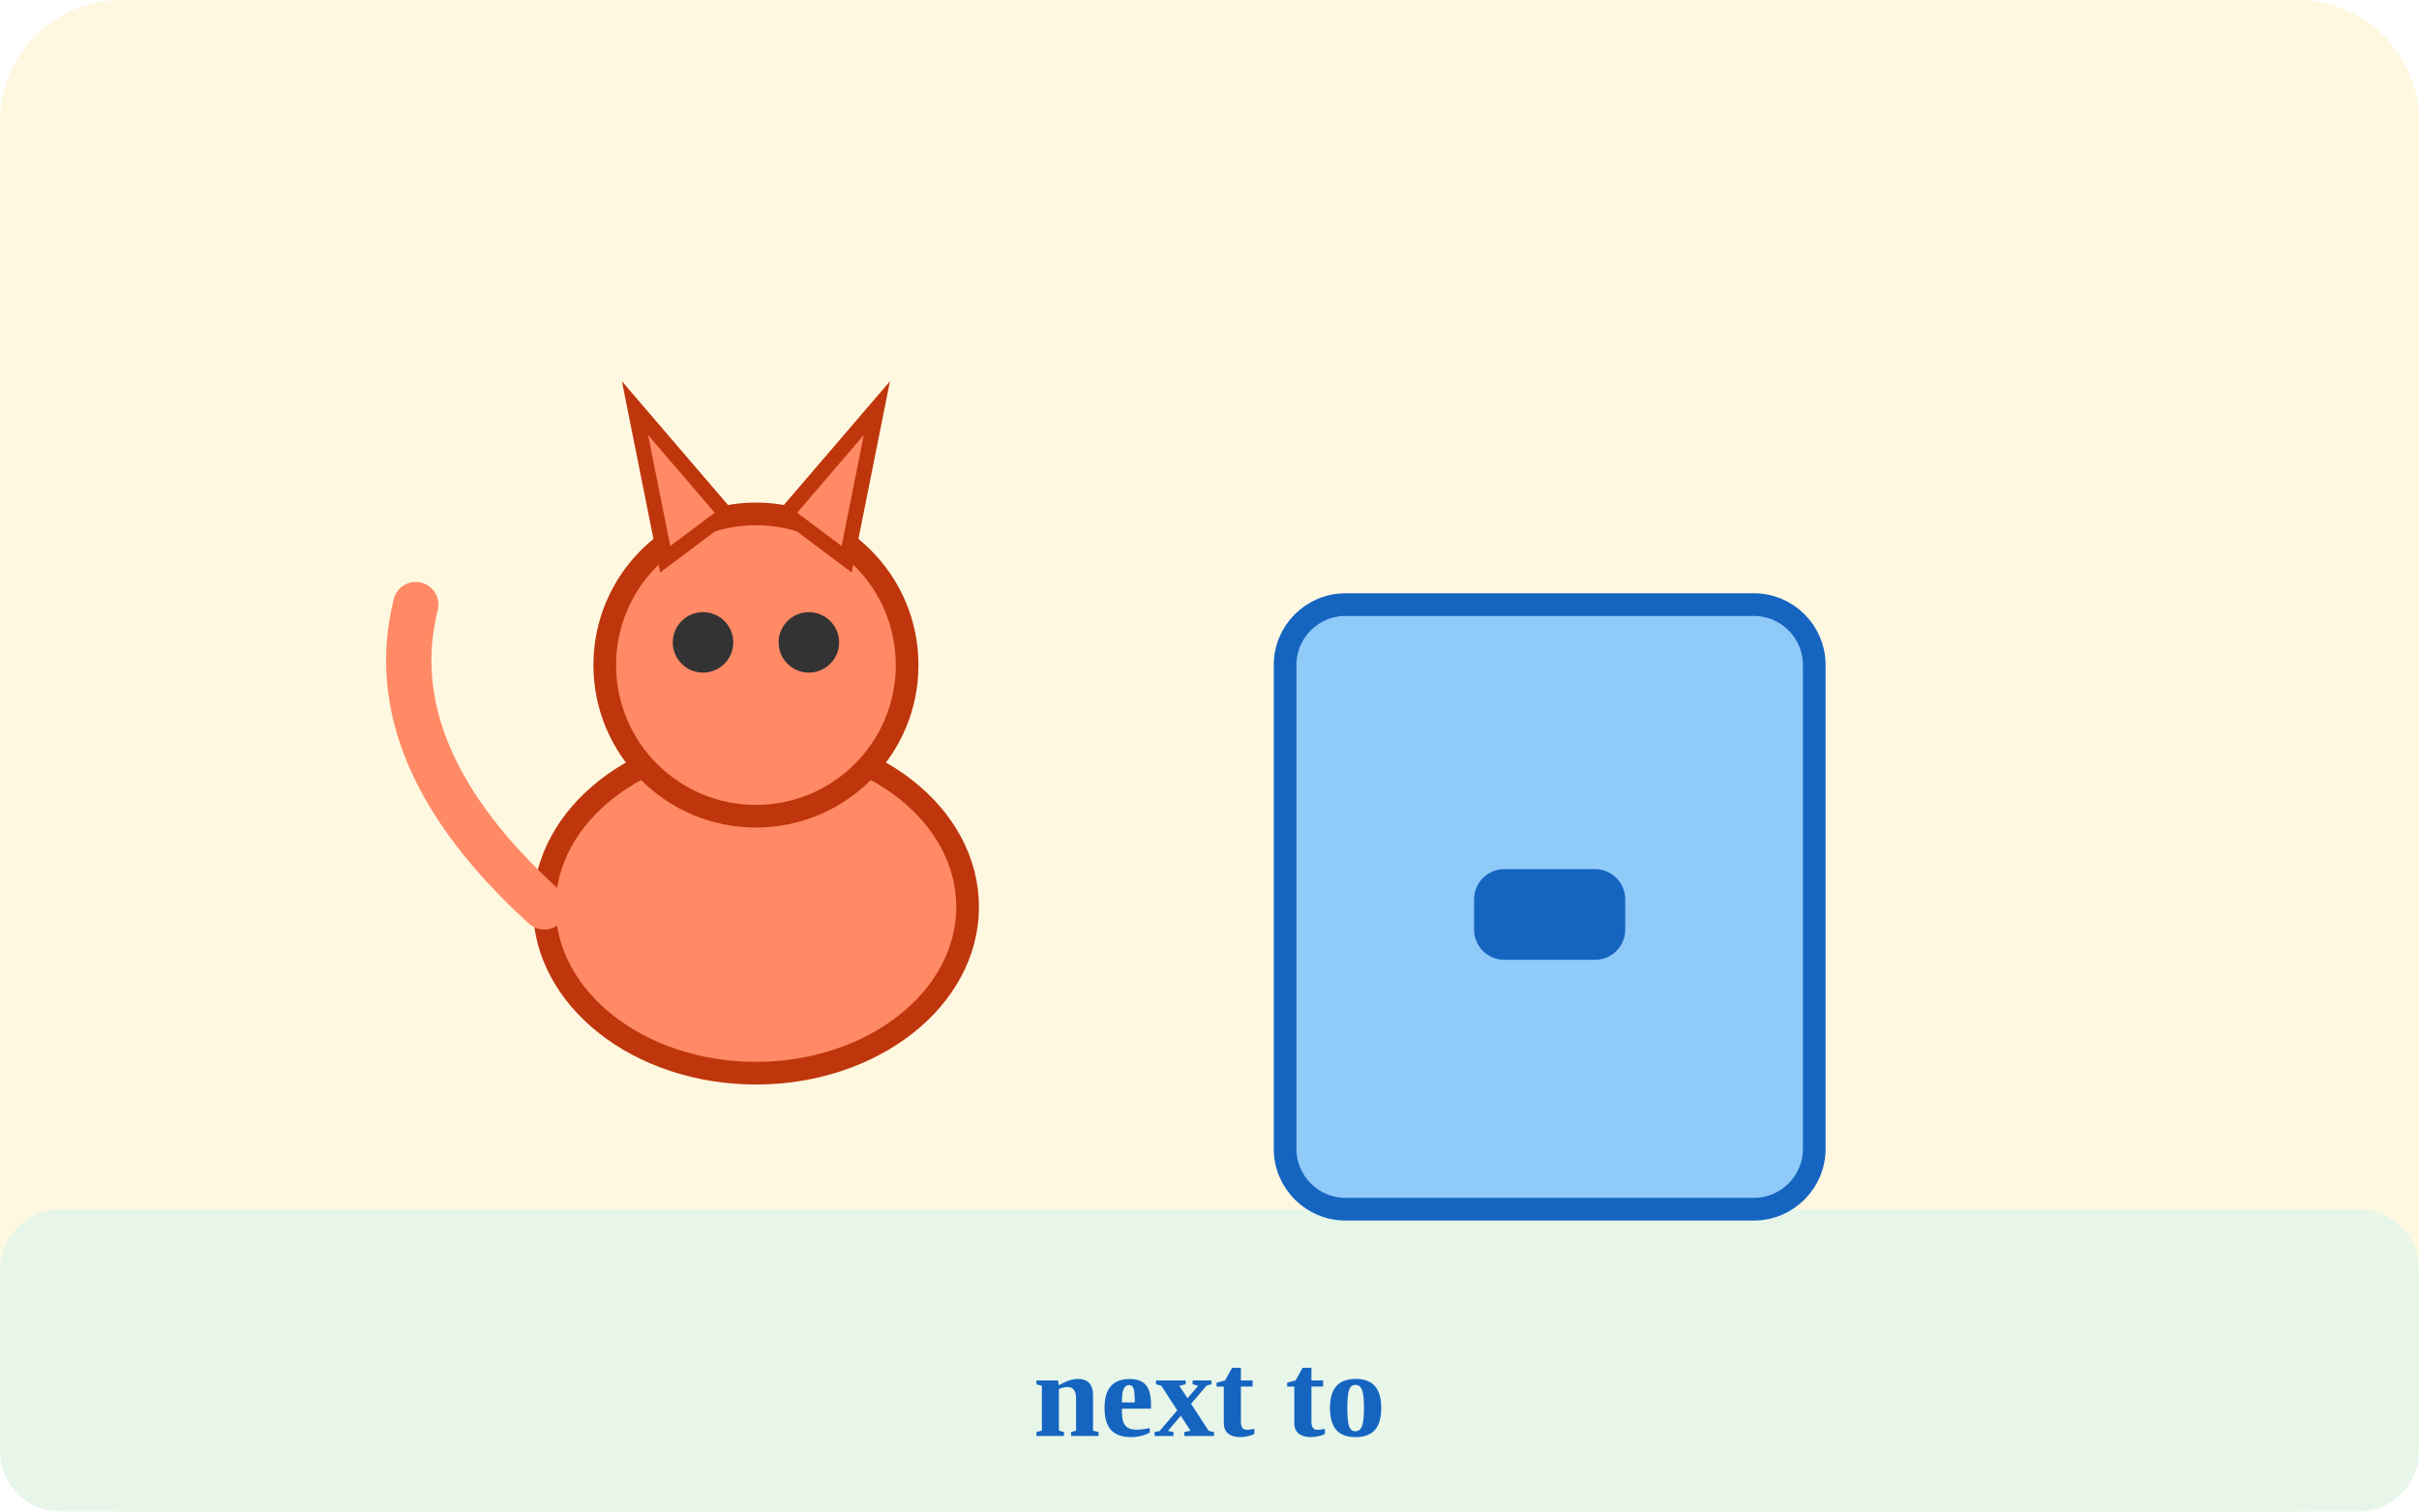
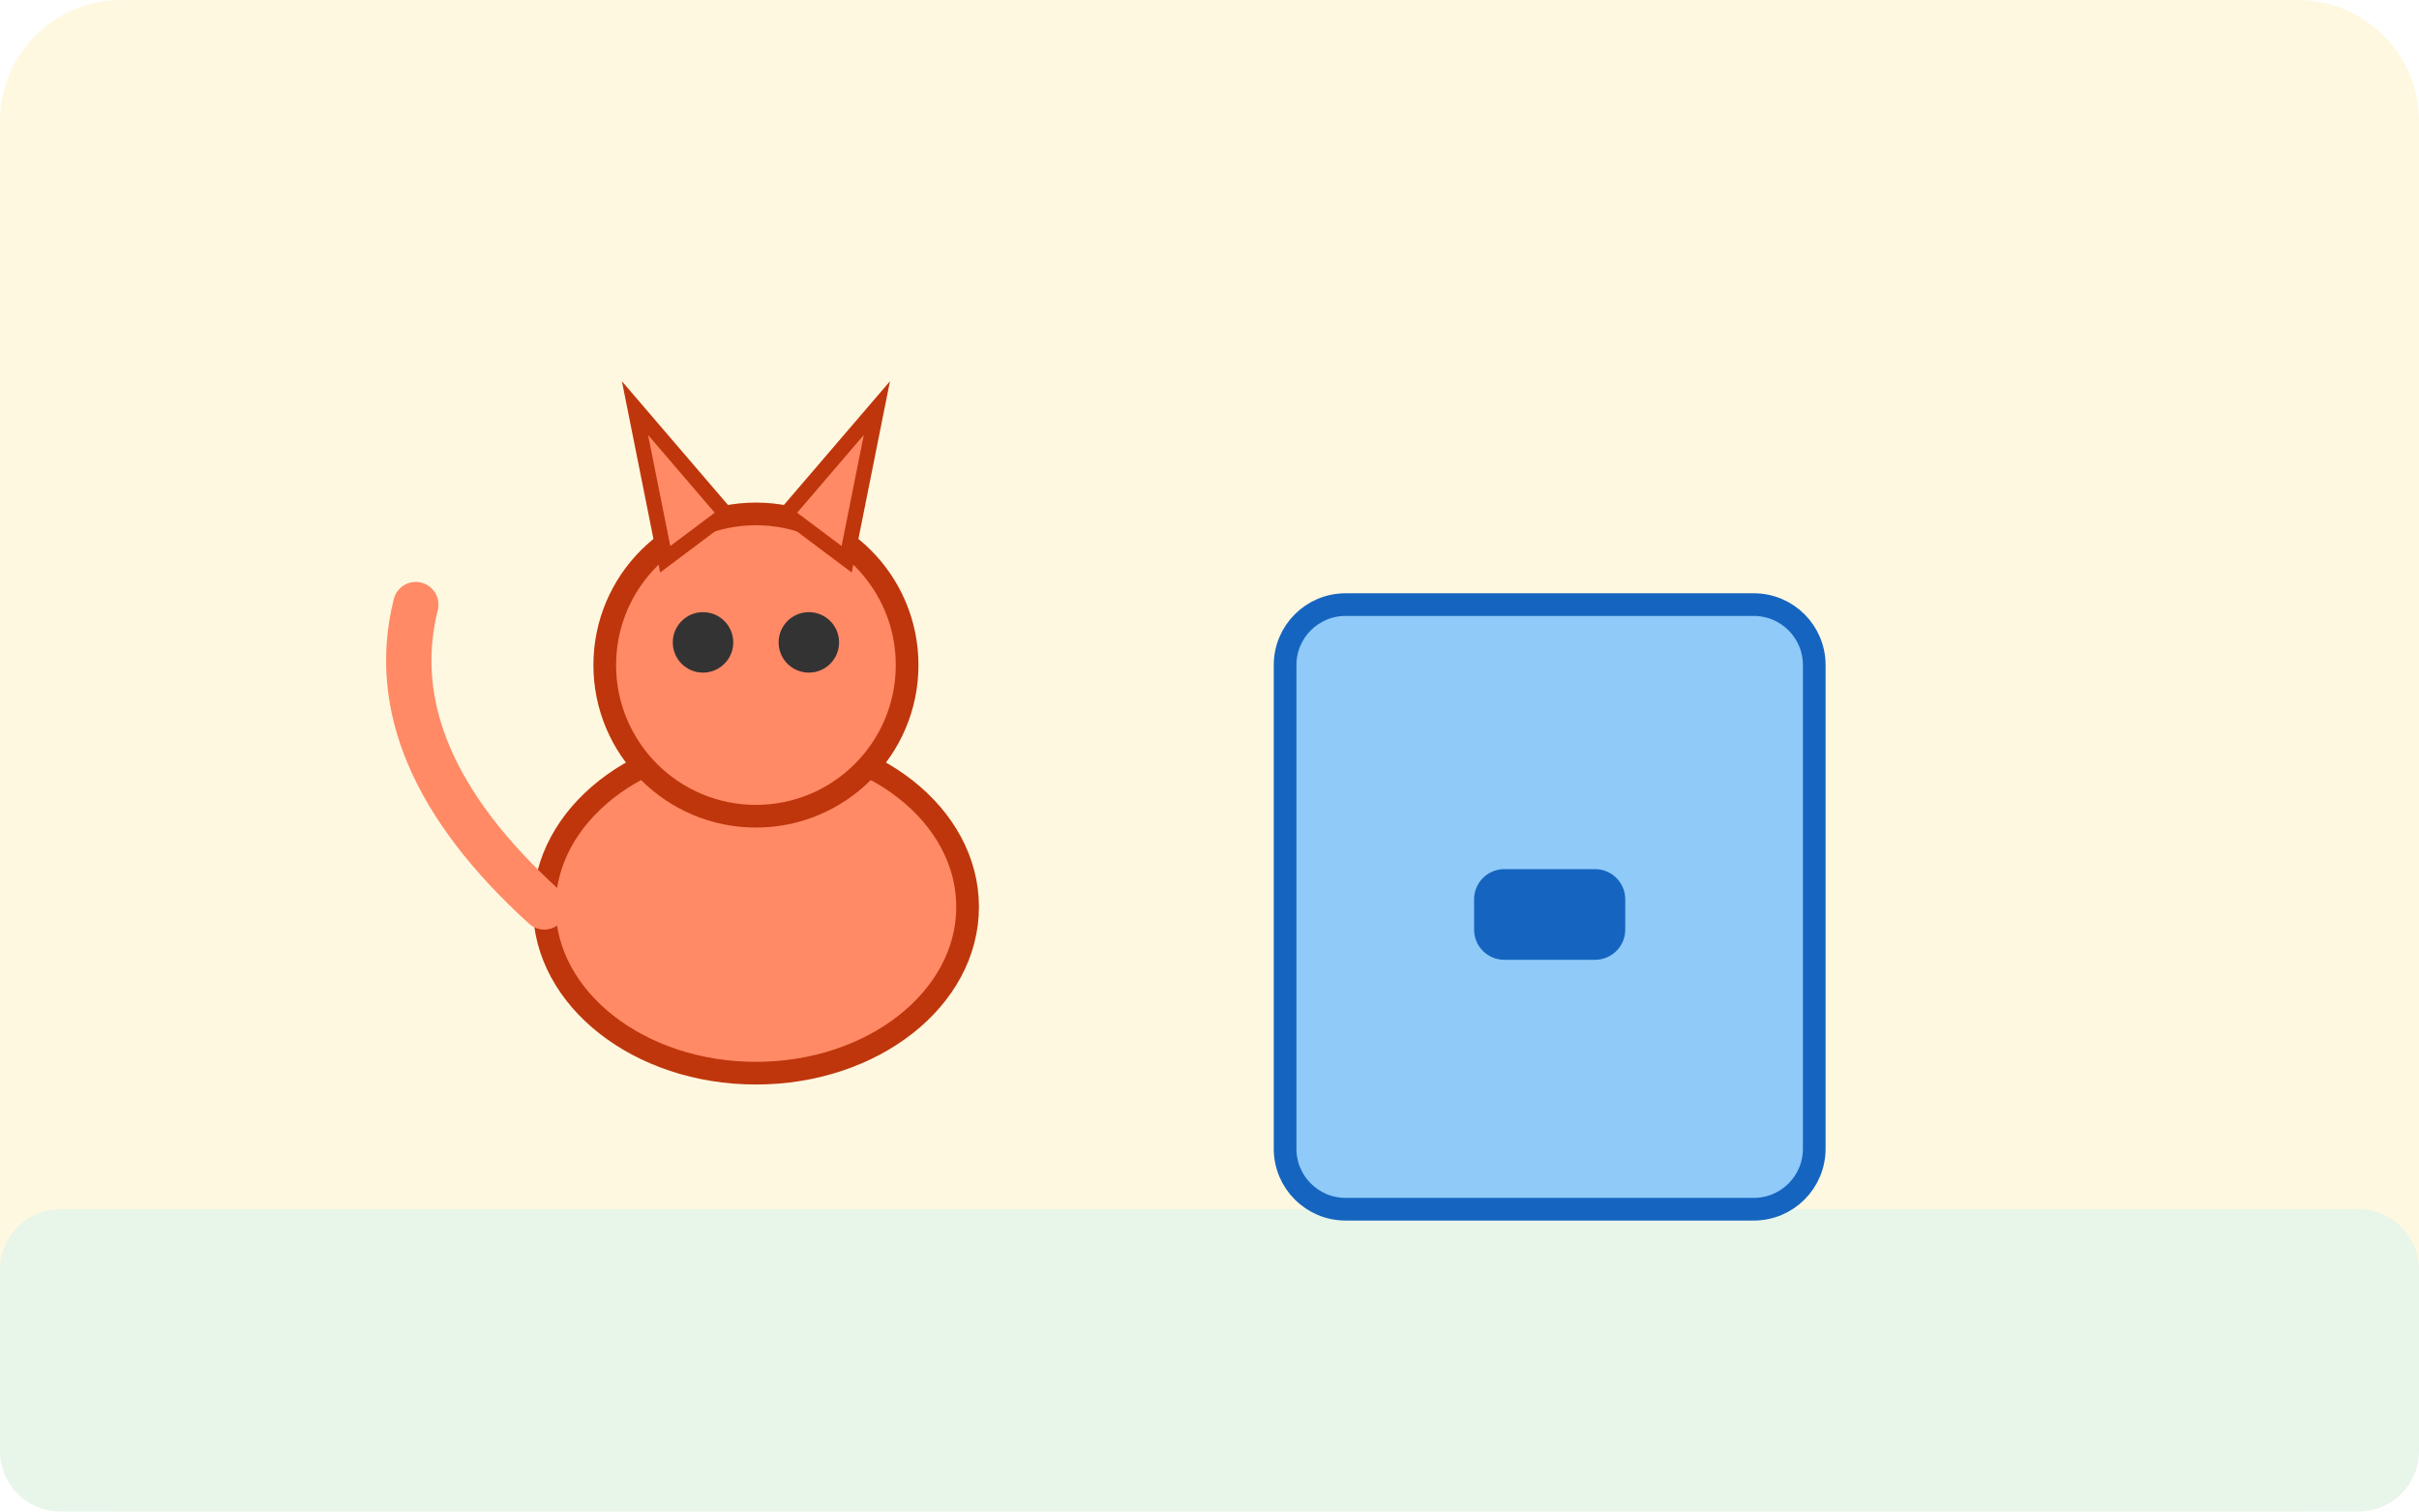
<svg xmlns="http://www.w3.org/2000/svg" viewBox="0 0 320 200" width="320" height="200">
  <rect width="320" height="200" rx="16" fill="#FFF8E1" />
  <rect x="0" y="160" width="320" height="40" rx="8" fill="#E8F5E9" />
  <ellipse cx="100" cy="120" rx="28" ry="22" fill="#FF8A65" stroke="#BF360C" stroke-width="3" />
  <circle cx="100" cy="88" r="20" fill="#FF8A65" stroke="#BF360C" stroke-width="3" />
  <polygon points="88,74 84,54 96,68" fill="#FF8A65" stroke="#BF360C" stroke-width="2" />
  <polygon points="112,74 116,54 104,68" fill="#FF8A65" stroke="#BF360C" stroke-width="2" />
  <circle cx="93" cy="85" r="4" fill="#333" />
  <circle cx="107" cy="85" r="4" fill="#333" />
  <path d="M72,120 Q50,100 55,80" fill="none" stroke="#FF8A65" stroke-width="6" stroke-linecap="round" />
  <rect x="170" y="80" width="70" height="80" rx="8" fill="#90CAF9" stroke="#1565C0" stroke-width="3" />
  <rect x="195" y="115" width="20" height="12" rx="4" fill="#1565C0" />
-   <text x="160" y="190" text-anchor="middle" font-size="16" font-weight="bold" fill="#1565C0">next to</text>
</svg>
